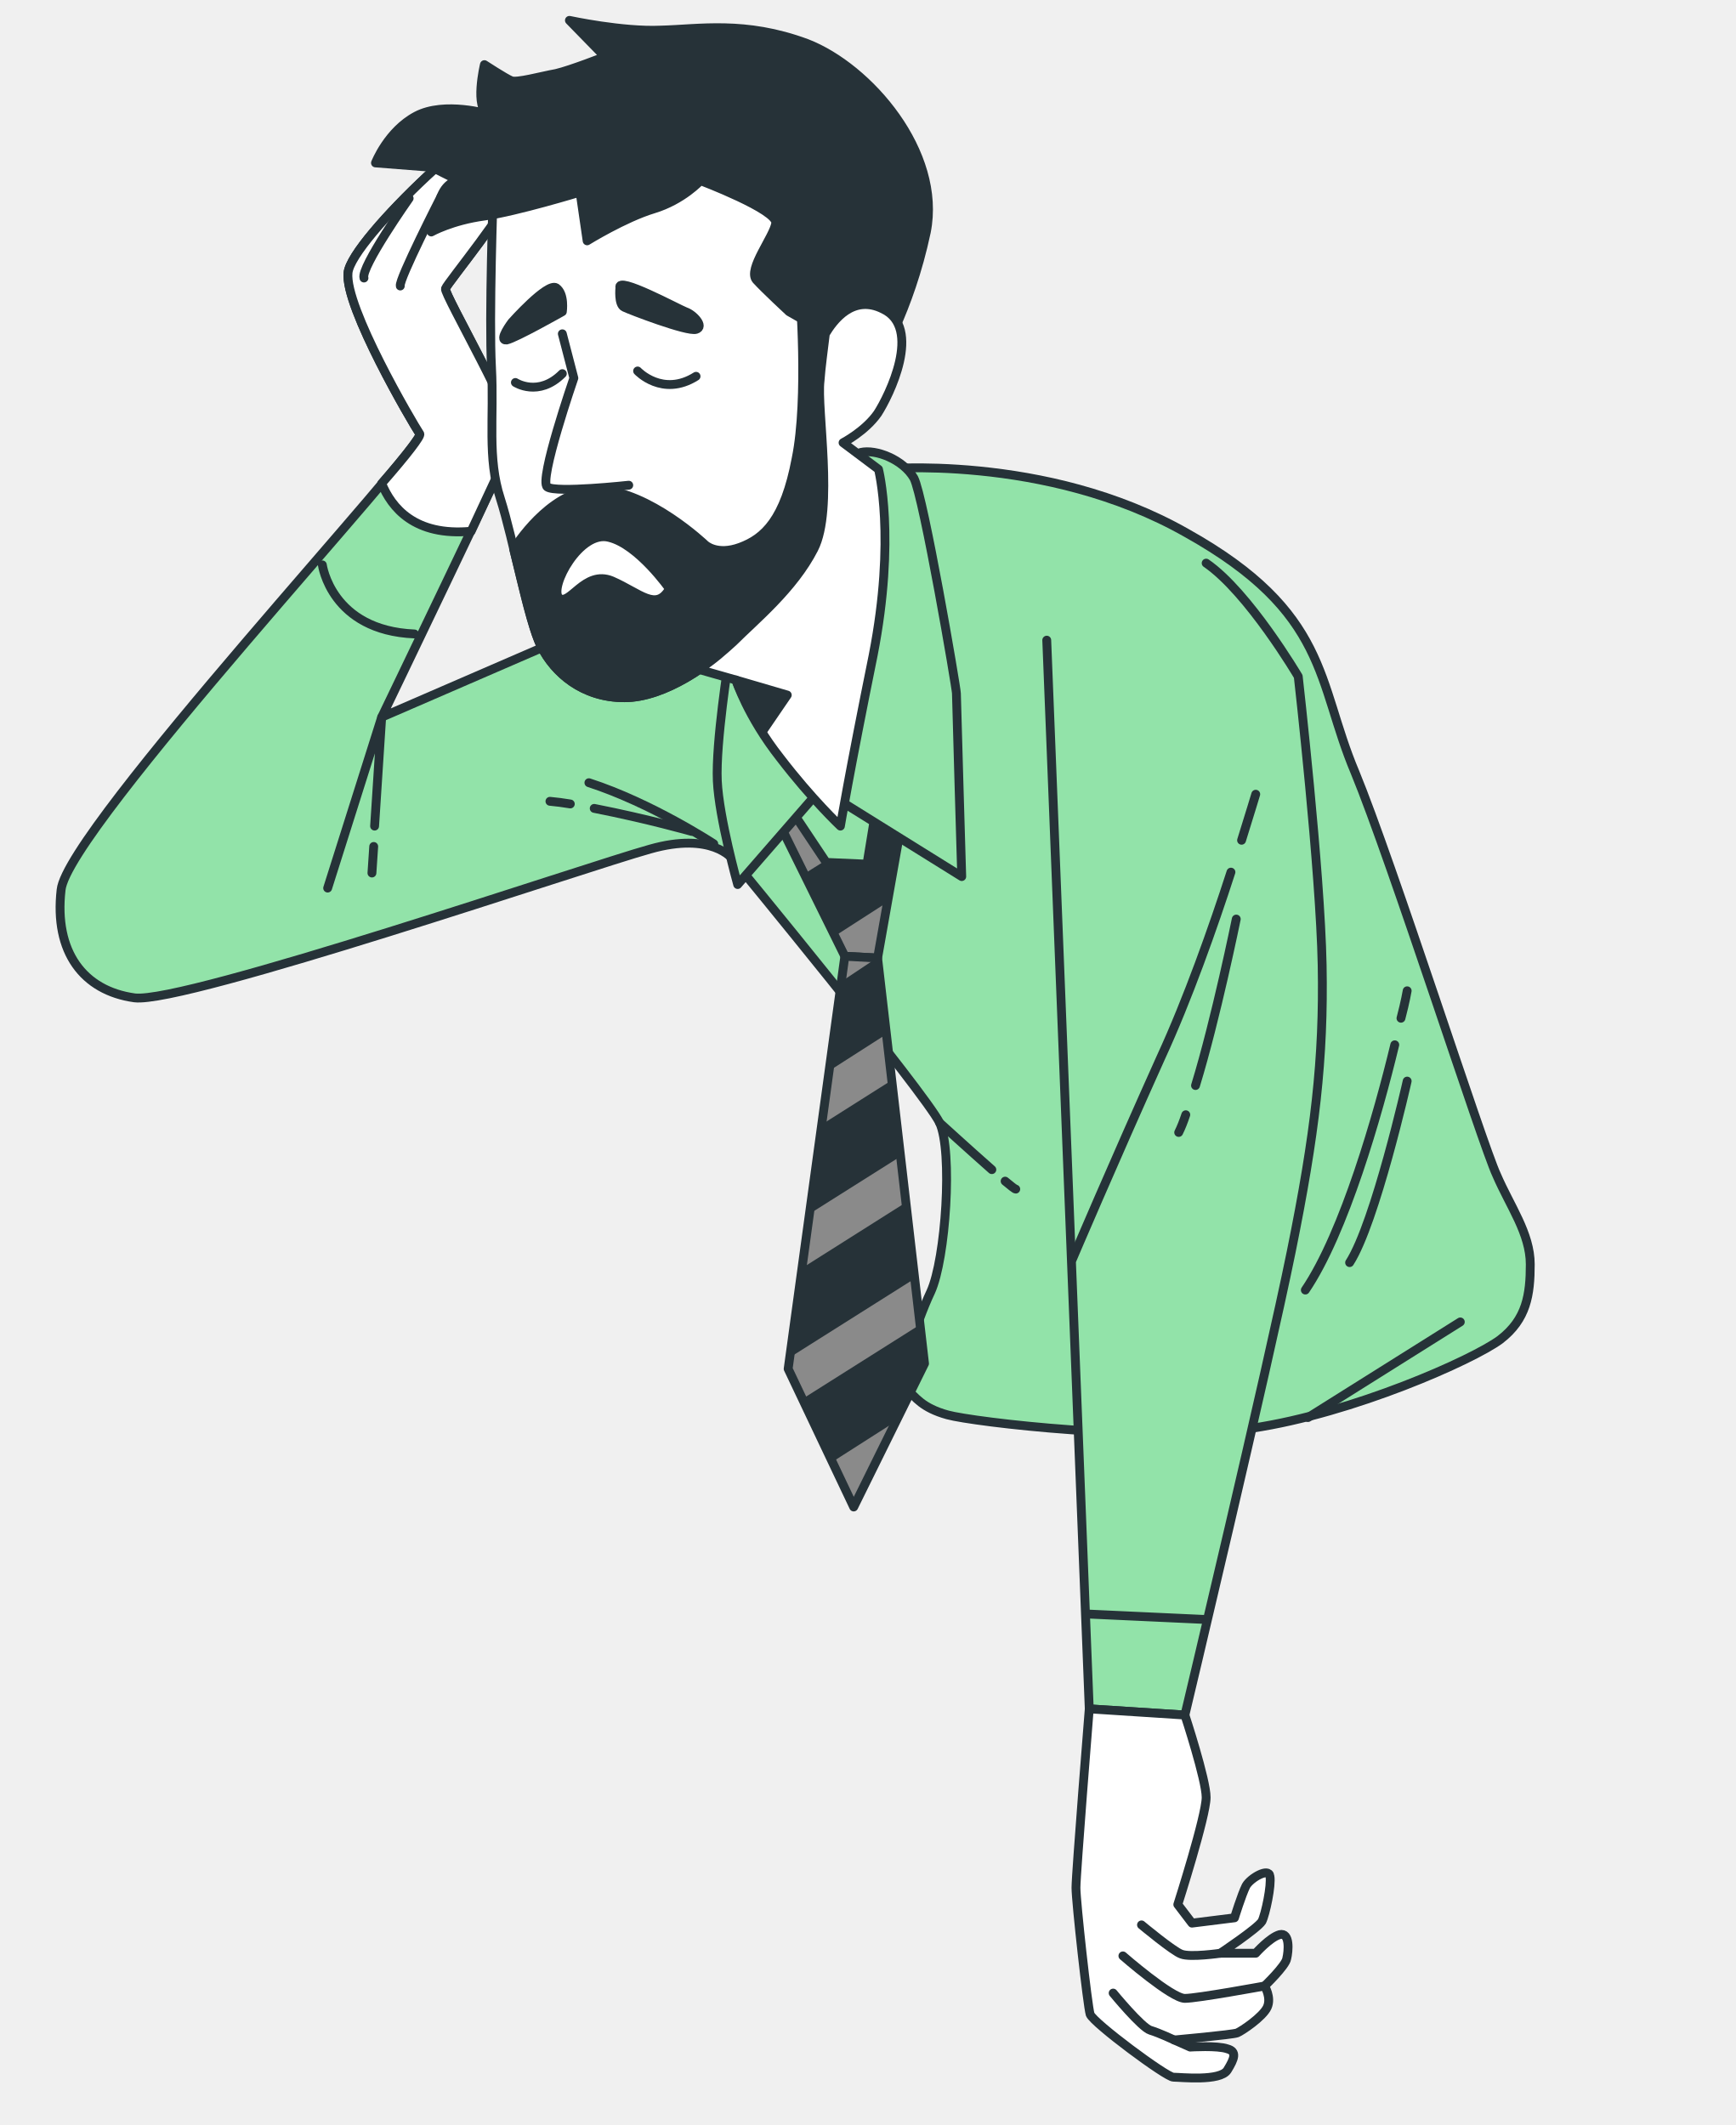
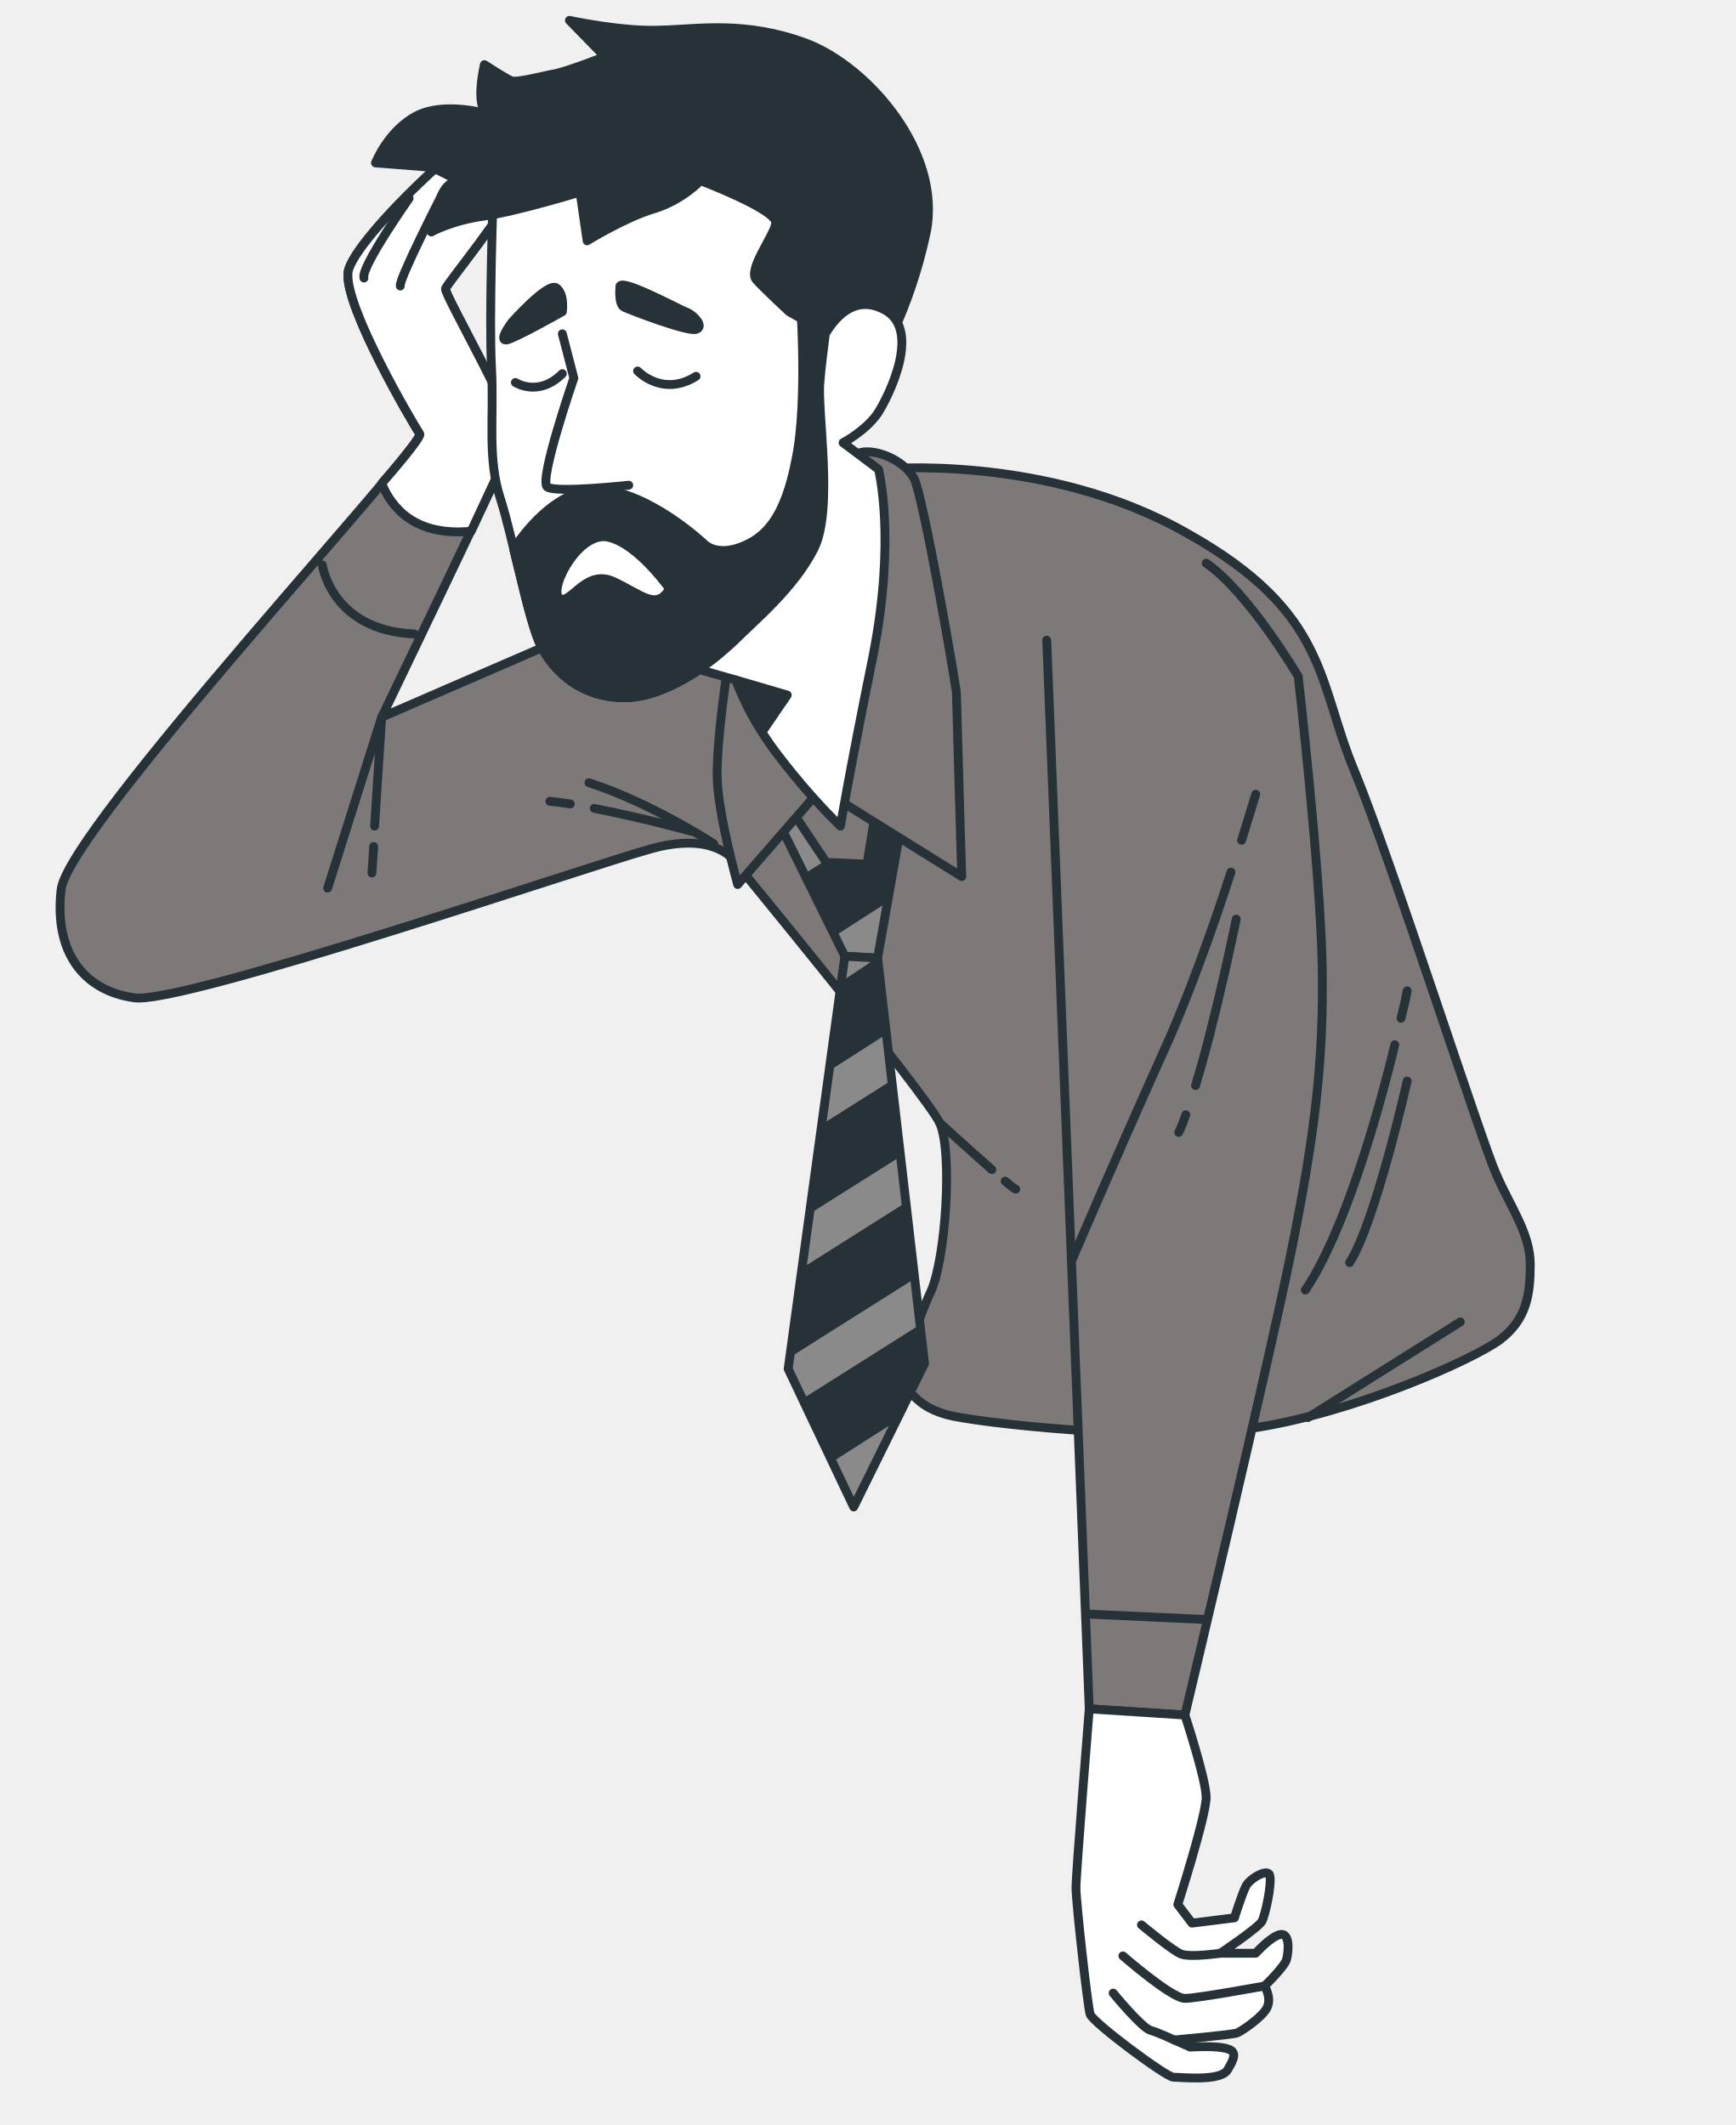
<svg xmlns="http://www.w3.org/2000/svg" version="1.2" viewBox="0 0 196 240" width="196" height="240">
-   <style>.a{fill:#92e3a9}.b{opacity:.7;fill:#fff}.c{fill:none;stroke:#263238;stroke-linecap:round;stroke-linejoin:round}.d{fill:#263238}.e{fill:#fff;stroke:#263238;stroke-linecap:round;stroke-linejoin:round}.f{fill:#263238;stroke:#263238;stroke-linecap:round;stroke-linejoin:round}.g{fill:#8a8a8a;stroke:#263238;stroke-linecap:round;stroke-linejoin:round}.h{fill:none;stroke:#fff;stroke-linecap:round;stroke-linejoin:round}.i{fill:#92e3a9;stroke:#263238;stroke-linecap:round;stroke-linejoin:round}</style>
+   <style>.a{fill:#92e3a9}.b{opacity:.7;fill:#fff}.c{fill:none;stroke:#263238;stroke-linecap:round;stroke-linejoin:round}.d{fill:#263238}.e{fill:#fff;stroke:#263238;stroke-linecap:round;stroke-linejoin:round}.f{fill:#263238;stroke:#263238;stroke-linecap:round;stroke-linejoin:round}.g{fill:#8a8a8a;stroke:#263238;stroke-linecap:round;stroke-linejoin:round}.h{fill:none;stroke:#fff;stroke-linecap:round;stroke-linejoin:round}.i{fill:#7e7979;stroke:#263238;stroke-linecap:round;stroke-linejoin:round}</style>
  <path class="a" d="m-712.7 133.9c-13.1 40-41.5 83.8-83.3 98-63.1 21.5-68.8 73.3-183.3 72.9-17.9 0-34.5-1.9-49.8-5.3q-12.3-2.8-23.5-6.8c-67.9-24.5-105-82.7-110.3-144.9-7-81.9 48.7-123.1 84.9-147.5 36.3-24.3 77.7-114.6 190.3-115.2 17.2-0.1 34.4 1.6 51.1 5.5 38.3 8.8 77.6 29.9 101.3 62.2q2.6 3.6 5.1 7.4c31.9 49.6 35.5 119.3 17.5 173.7z" />
  <path class="b" d="m-706.7 133.9c-13.1 40-41.5 83.8-83.3 98-63.1 21.5-68.8 73.3-183.3 72.9-17.9 0-34.5-1.9-49.8-5.3q-12.3-2.8-23.5-6.8c-67.9-24.5-105-82.7-110.3-144.9-7-81.9 48.7-123.1 84.9-147.5 36.3-24.3 77.7-114.6 190.3-115.2 17.2-0.1 34.4 1.6 51.1 5.5 38.3 8.8 77.6 29.9 101.3 62.2q2.6 3.6 5.1 7.4c31.9 49.6 35.5 119.3 17.5 173.7z" />
  <path class="c" d="m-355.3 284.1h-461.8" />
  <path class="d" d="m-644.8 234.9c2.1 0.9 7.4 0.8 7.4 0.8 0 0-1.1-3.5-1.2-3.7-1.2-2.4-4.9-6.4-7.8-6-2.2 0.3-3.4 2.5-2.9 4.5 0.5 2 2.6 3.6 4.5 4.4z" />
  <path class="d" d="m-643 250.1c2.2 0.3 6.9-1 7.3-1.1 0.7 2.6 1.7 5.2 2.8 7.9q1 2.2 2.1 4.4c-0.4-0.6-0.8-1.2-0.9-1.2-1.7-2.1-6.3-4.9-9.1-3.8-2 0.9-2.5 3.3-1.5 5.1 1 1.8 3.4 2.7 5.4 3 2 0.3 6-0.8 7.1-1.1q0.4 0.9 0.8 1.7c1.4 2.8 2.8 5.5 4 8.1q0.7 1.5 1.3 2.9c-0.4-0.6-0.7-1-0.8-1.1-1.7-2-6.3-4.9-9.1-3.7-2 0.8-2.5 3.2-1.5 5 1 1.9 3.4 2.8 5.4 3.1 1.9 0.2 5.7-0.7 6.9-1.1 0.4 1 0.8 2 1.1 3 0.2 0.6 0.5 1.3 0.7 1.9q0.2 1.1 0.5 2 0.4 1.9 0.9 3.9 0.3 1.3 0.6 2.6c-0.5-1-1.4-2.8-1.5-3-1.4-2.2-5.5-5.8-8.4-5.1-2.1 0.6-3 2.8-2.3 4.8 0.7 2 3 3.3 4.9 3.8 2.1 0.7 6.8 0.1 7.4 0q0.4 2.1 0.7 4.1 0.2 1 0.4 1.9h1.8q-0.2-1.1-0.4-2.3-0.4-2.1-1-4.4c0.4-0.2 2.4-1 4.1-2 1.6 1.7 5.5 3.6 6 3.9q-0.8 2-1.6 3.8-0.2 0.5-0.4 1h1.9q0.1-0.1 0.2-0.3 0.8-2 1.6-4.3c0.6 0.1 5.2 1.1 7.4 0.6 1.9-0.4 4.3-1.6 5.2-3.5 0.8-1.9 0-4.2-2-4.9-2.9-0.9-7.2 2.3-8.8 4.4-0.1 0.2-0.9 1.7-1.5 2.6q0.4-0.9 0.7-1.8c0.5-1.2 0.9-2.5 1.3-3.8q0.3-1 0.6-2 0.3-1.1 0.6-2.1 0.5-2.4 0.9-5c1.1 0.4 5 1.8 7 1.6 2-0.1 4.5-0.8 5.7-2.6 1.1-1.8 0.7-4.2-1.2-5.2-2.7-1.3-7.5 1.2-9.4 3.1-0.1 0.1-1.3 1.6-2 2.5q0.3-1.6 0.5-3.1c0.4-3 0.6-6 0.9-9q0.2-1.4 0.3-2.8c0.4 0.2 5 1.9 7.2 1.7 2-0.1 4.5-0.9 5.7-2.6 1.1-1.8 0.7-4.2-1.2-5.2-2.7-1.4-7.5 1.2-9.4 3.1-0.1 0.1-1.8 2.3-2.3 2.9 0.3-2.1 0.5-4.1 0.8-6.1q0.6-4.1 1.7-7.9c0.2 0.1 5 1.9 7.3 1.7 2-0.1 4.5-0.9 5.6-2.6 1.1-1.8 0.7-4.2-1.2-5.2-2.6-1.4-7.4 1.2-9.3 3.1-0.2 0.1-2 2.5-2.4 2.9q0.1-0.2 0.2-0.5c0.8-2.7 1.9-5.2 3.1-7.5q1-1.9 2.2-3.7c0.8 0.4 4.7 2.3 6.8 2.4 2 0.1 4.6-0.4 5.9-2 1.3-1.6 1.2-4.1-0.6-5.3-2.5-1.6-7.5 0.4-9.6 2-0.1 0.1-1.2 1.2-2 2 0.4-0.6 0.7-1.1 1.1-1.6 1.2-1.9 2.5-3.6 3.6-5q1-1.3 1.8-2.3c1.1 0 5.3-0.1 7.2-1 1.8-0.8 3.9-2.4 4.3-4.5 0.4-2-0.8-4.1-2.9-4.4-3-0.3-6.6 3.8-7.7 6.3-0.1 0.2-1.2 3.6-1.1 3.6h0.1q-0.9 1-1.8 2.1c-1.2 1.5-2.5 3.1-3.8 5-1.3 1.8-2.7 3.9-3.9 6.2-1.3 2.3-2.5 4.8-3.4 7.5q0 0.1 0 0.1c0-0.8 0-3.3 0-3.5-0.4-2.7-2.6-7.6-5.6-8.1-2.1-0.4-3.9 1.2-4.1 3.3-0.1 2.1 1.4 4.2 2.9 5.6 1.7 1.5 6.3 2.9 6.7 3-0.8 2.6-1.5 5.4-2 8.2q-0.4 2.4-0.7 4.9c0-0.8 0-1.5 0-1.6-0.4-2.6-2.6-7.6-5.6-8.1-2.1-0.4-3.9 1.3-4.1 3.3-0.1 2.1 1.4 4.2 2.9 5.6 1.5 1.3 5.5 2.7 6.5 3q-0.1 0.9-0.2 1.9c-0.4 3-0.7 6-1.2 8.9q-0.2 1.6-0.5 3.1c0-0.7 0-1.2 0-1.3-0.4-2.7-2.6-7.6-5.5-8.2-2.2-0.4-4 1.3-4.1 3.4-0.2 2.1 1.3 4.2 2.8 5.5 1.5 1.3 5.1 2.6 6.4 3-0.3 1-0.5 2-0.7 3-0.2 0.7-0.4 1.4-0.6 2q-0.3 1-0.6 2c-0.5 1.2-0.9 2.5-1.4 3.7q-0.5 1.3-1 2.5c0.2-1.1 0.5-3.1 0.5-3.3 0-1.8-0.6-4.6-1.9-6.7q0-0.4 0-0.8c-0.4-2-2.3-3.5-4.4-3-2.9 0.8-4.7 5.9-4.8 8.6-0.1 0.1 0.1 1.8 0.1 2.9q-0.2-0.9-0.4-1.9c-0.3-1.2-0.7-2.5-1-3.9q-0.3-1-0.6-2c-0.2-0.6-0.5-1.3-0.7-2q-0.9-2.4-1.9-4.7c1.1-0.3 5.1-1.3 6.6-2.5 1.6-1.2 3.3-3.2 3.3-5.3 0-2.1-1.7-3.9-3.8-3.7-3 0.4-5.6 5.1-6.1 7.7-0.1 0.2-0.3 2.1-0.3 3.2q-0.7-1.4-1.3-2.8c-1.4-2.7-2.8-5.4-4.2-8q-0.7-1.3-1.3-2.5c0.4-0.1 5.1-1.2 6.9-2.6 1.6-1.2 3.3-3.2 3.3-5.3 0-2.1-1.7-3.9-3.9-3.6-2.9 0.3-5.5 5-6.1 7.7 0 0.2-0.3 2.9-0.3 3.6q-1.4-2.7-2.7-5.4-1.7-3.8-2.9-7.6c0.2 0 5.1-1.1 7-2.5 1.6-1.2 3.2-3.2 3.2-5.4 0-2-1.7-3.8-3.8-3.6-3 0.3-5.6 5.1-6.1 7.7-0.1 0.2-0.3 3.2-0.3 3.7q-0.1-0.2-0.2-0.4c-0.8-2.7-1.2-5.4-1.5-8q-0.3-2.2-0.3-4.3c0.9-0.1 5.3-0.7 7-1.8 1.8-1 3.6-2.8 3.9-4.9 0.2-2.1-1.3-4.1-3.4-4.1-3 0-6.1 4.5-7 7 0 0.2-0.3 1.6-0.5 2.7 0-0.6-0.1-1.3 0-1.9 0-2.3 0.1-4.3 0.2-6.2q0.2-1.5 0.3-2.9c0.9-0.6 4.4-3 5.4-4.8 1.1-1.7 1.9-4.1 1.2-6.1-0.8-1.9-3-3-4.9-2-2.7 1.4-3.4 6.7-3 9.4 0.1 0.2 1.1 3.7 1.1 3.7 0 0 0.1 0 0.1-0.1q-0.2 1.3-0.4 2.8c-0.1 1.8-0.3 3.9-0.4 6.2 0 2.3 0 4.7 0.2 7.3 0.2 2.7 0.6 5.4 1.4 8.2q0 0 0 0.1c-0.5-0.8-1.9-2.8-2-3-1.7-2-6.3-4.9-9.1-3.7-2 0.9-2.6 3.2-1.6 5.1 1.1 1.8 3.5 2.7 5.5 3z" />
  <path class="d" d="m-583.6 283c0.1 0 1-3.5 1-3.7 0.4-2.7-0.5-8-3.2-9.3-1.9-1-4.1 0.2-4.8 2.1-0.7 2 0.2 4.5 1.3 6.1 1.3 2 5.7 4.8 5.7 4.8z" />
  <path class="d" d="m-336.8 257.9c1 0.5 3.4 0.4 3.4 0.4 0 0-0.5-1.6-0.5-1.7-0.6-1.1-2.3-2.9-3.6-2.8-1 0.2-1.6 1.2-1.4 2.1 0.3 0.9 1.2 1.7 2.1 2z" />
  <path class="d" d="m-679 275c1.1 0.1 3.2-0.5 3.4-0.6q0.5 1.9 1.3 3.7 0.5 1 1 2c-0.2-0.3-0.4-0.5-0.4-0.5-0.8-1-3-2.3-4.2-1.8-0.9 0.4-1.2 1.5-0.8 2.4 0.5 0.8 1.6 1.2 2.6 1.4 0.9 0.1 2.7-0.4 3.2-0.5q0.2 0.4 0.4 0.8 1 1.8 1.9 3.7 0.3 0.6 0.5 1.3c-0.1-0.3-0.3-0.5-0.3-0.5-0.8-0.9-2.9-2.3-4.2-1.7-0.9 0.4-1.2 1.5-0.7 2.3 0.4 0.9 1.6 1.3 2.5 1.4 0.9 0.1 2.6-0.3 3.2-0.5q0.2 0.7 0.5 1.4 0.2 0.4 0.3 0.9 0.1 0.5 0.2 0.9 0.3 0.9 0.5 1.8 0.1 0.6 0.2 1.2c-0.2-0.4-0.6-1.3-0.7-1.4-0.6-1-2.5-2.6-3.8-2.3-1 0.2-1.4 1.3-1.1 2.2 0.3 0.9 1.4 1.5 2.3 1.8 0.9 0.3 3.1 0 3.4 0q0.1 0.9 0.3 1.8 0.1 0.5 0.2 0.9h0.8q-0.1-0.5-0.2-1-0.2-1-0.4-2.1c0.1-0.1 1.1-0.4 1.9-0.9 0.7 0.8 2.5 1.7 2.7 1.8q-0.3 0.9-0.7 1.7-0.1 0.3-0.2 0.5h0.9q0-0.1 0-0.1 0.4-1 0.8-2c0.3 0.1 2.4 0.5 3.4 0.3 0.9-0.2 2-0.7 2.4-1.6 0.4-0.9 0-2-0.9-2.3-1.3-0.4-3.3 1-4.1 2 0 0.1-0.4 0.8-0.6 1.2q0.1-0.4 0.3-0.8 0.3-0.9 0.6-1.8 0.1-0.4 0.3-0.9c0.1-0.3 0.1-0.6 0.2-1q0.3-1.1 0.5-2.2c0.5 0.1 2.2 0.8 3.2 0.7 0.9-0.1 2-0.4 2.6-1.2 0.5-0.8 0.3-2-0.6-2.4-1.2-0.6-3.4 0.5-4.3 1.4 0 0.1-0.6 0.8-0.9 1.1q0.1-0.7 0.2-1.4 0.3-2 0.4-4.1 0.1-0.7 0.2-1.3c0.2 0.1 2.3 0.8 3.3 0.8 0.9-0.1 2.1-0.4 2.6-1.3 0.5-0.8 0.3-1.9-0.5-2.3-1.3-0.7-3.5 0.5-4.4 1.4 0 0-0.8 1.1-1 1.3q0.1-1.4 0.3-2.8 0.3-1.9 0.8-3.6c0.1 0 2.3 0.8 3.4 0.8 0.9-0.1 2-0.4 2.6-1.3 0.5-0.8 0.3-1.9-0.6-2.3-1.2-0.7-3.4 0.5-4.3 1.4-0.1 0-0.9 1.1-1.1 1.3q0.1-0.1 0.1-0.2c0.4-1.2 0.9-2.4 1.4-3.4q0.5-1 1-1.8c0.4 0.2 2.2 1.1 3.2 1.1 0.9 0.1 2.1-0.1 2.7-0.9 0.6-0.7 0.6-1.9-0.3-2.4-1.1-0.8-3.4 0.1-4.4 0.9-0.1 0-0.5 0.5-0.9 0.9q0.2-0.4 0.5-0.7c0.6-0.9 1.1-1.7 1.7-2.4q0.4-0.5 0.8-1c0.5 0 2.5 0 3.3-0.5 0.9-0.3 1.8-1.1 2-2 0.2-1-0.4-1.9-1.4-2-1.3-0.2-3 1.7-3.5 2.8 0 0.1-0.5 1.7-0.5 1.7q-0.4 0.5-0.8 1c-0.5 0.7-1.1 1.4-1.7 2.3-0.6 0.8-1.3 1.8-1.8 2.8-0.6 1.1-1.2 2.3-1.6 3.5q0 0 0 0.1c0-0.4 0-1.6 0-1.7-0.2-1.2-1.2-3.5-2.6-3.7-1-0.2-1.8 0.6-1.9 1.5 0 1 0.7 2 1.4 2.6 0.7 0.7 2.9 1.4 3.1 1.4q-0.6 1.8-1 3.8-0.2 1.1-0.3 2.2c0-0.3 0-0.7 0-0.7-0.2-1.2-1.2-3.5-2.6-3.8-0.9-0.1-1.8 0.6-1.9 1.6 0 1 0.7 1.9 1.4 2.6 0.7 0.6 2.5 1.2 3 1.3q-0.1 0.5-0.1 0.9-0.3 2.1-0.6 4.1-0.1 0.8-0.2 1.5c0-0.3 0-0.6 0-0.7-0.2-1.2-1.2-3.5-2.6-3.7-0.9-0.2-1.8 0.6-1.9 1.5 0 1 0.7 2 1.4 2.6 0.6 0.6 2.3 1.2 2.9 1.4q-0.2 0.7-0.3 1.4-0.2 0.4-0.3 0.9-0.1 0.5-0.3 0.9-0.3 0.9-0.6 1.7-0.2 0.6-0.5 1.1c0.1-0.4 0.2-1.4 0.2-1.4 0.1-0.9-0.2-2.2-0.8-3.1q0-0.2 0-0.4c-0.2-0.9-1.1-1.6-2-1.4-1.4 0.4-2.2 2.7-2.3 3.9 0 0.1 0 0.9 0.1 1.4q-0.1-0.4-0.2-0.9-0.2-0.8-0.5-1.8-0.1-0.4-0.3-0.9c0-0.3-0.2-0.6-0.3-0.9q-0.4-1.1-0.9-2.2c0.5-0.1 2.4-0.6 3.1-1.1 0.7-0.6 1.5-1.5 1.5-2.5 0-1-0.8-1.8-1.8-1.7-1.3 0.2-2.5 2.4-2.8 3.6 0 0.1-0.1 0.9-0.1 1.4q-0.3-0.6-0.6-1.3-0.9-1.8-1.9-3.7-0.3-0.5-0.6-1.1c0.1 0 2.3-0.6 3.2-1.2 0.7-0.5 1.5-1.5 1.5-2.4 0-1-0.8-1.8-1.8-1.7-1.4 0.1-2.6 2.3-2.8 3.5 0 0.1-0.2 1.4-0.2 1.7q-0.6-1.2-1.2-2.5-0.8-1.7-1.4-3.5c0.1 0 2.4-0.5 3.3-1.2 0.7-0.5 1.5-1.4 1.5-2.4-0.1-1-0.8-1.8-1.8-1.7-1.4 0.1-2.6 2.3-2.8 3.6-0.1 0-0.2 1.4-0.2 1.7q0-0.1-0.1-0.2c-0.3-1.3-0.5-2.5-0.7-3.7q-0.1-1-0.1-2c0.4-0.1 2.4-0.3 3.3-0.8 0.8-0.5 1.6-1.3 1.7-2.3 0.1-1-0.6-1.9-1.6-1.9-1.3 0-2.8 2.1-3.1 3.2-0.1 0.1-0.2 0.8-0.3 1.3q0-0.5 0-0.9c0-1 0.1-2 0.1-2.8q0.1-0.8 0.2-1.4c0.4-0.2 2-1.4 2.5-2.2 0.4-0.8 0.8-1.9 0.5-2.8-0.4-0.9-1.4-1.4-2.3-0.9-1.2 0.6-1.5 3.1-1.3 4.3 0 0.1 0.4 1.7 0.5 1.7q-0.1 0.6-0.2 1.2c-0.1 0.9-0.1 1.9-0.2 2.9 0 1.1 0 2.2 0.1 3.4 0.1 1.2 0.3 2.5 0.6 3.8q0.1 0 0.1 0c-0.3-0.3-0.9-1.3-1-1.4-0.8-0.9-2.9-2.2-4.2-1.7-0.9 0.4-1.1 1.5-0.7 2.4 0.5 0.8 1.6 1.2 2.5 1.4z" />
  <path class="d" d="m-374.2 299.5c0 0 0.4-1.7 0.4-1.8 0.2-1.2-0.2-3.7-1.4-4.3-0.9-0.4-1.9 0.1-2.3 1-0.3 1 0.1 2.1 0.6 2.9 0.6 0.9 2.7 2.2 2.7 2.2z" />
  <path class="c" d="m-466.7-34.7c-6 3.5-8.3 10.4-9.4 13.7-1.5 4.5-6.8-3.1-17.4 0.7-10.6 3.8-12.1 12.1-14.4 14.4-2.3 2.3-17.4 8.3-17.4 8.3h151.9" />
  <path class="c" d="m-370.8 36.4h18.4c0 0 3-16.6-3.8-25-6.8-8.3-21.9 3.8-26.5-8.3 0 0-13.6-19.7-30.3-21.2-16.6-1.5-23.4 11.4-28.7 18.2-5.3 6.8-8.4-3-21.2-3" />
  <path class="c" d="m-330.5-3.1c-3.1 2.9-3.5 6.7-3.5 6.7" />
  <path class="c" d="m-593.7-21.1c0 0-10.6-10.6-22.7-9.8-12.1 0.7-7.6 15.1-12.9 19.7-5.3 4.5-11.4-1.5-18.2 0.7" />
  <path class="c" d="m-438.6-2.4c-3.9 2.3-5.4 6.8-6.1 8.9-1 3-4.5-2-11.4 0.5-6.9 2.5-7.9 7.9-9.4 9.4-1.5 1.5-11.4 5.4-11.4 5.4h99.3" />
  <path class="c" d="m-371.7 21.8h12.1c0 0 1.9-10.8-2.5-16.3-4.5-5.4-14.3 2.5-17.3-5.4 0 0-8.9-12.9-19.8-13.9-10.9-1-15.3 7.4-18.8 11.9-3.5 4.4-5.4-2-13.9-2" />
  <path class="c" d="m-426.2 44c-2 1.9-2.3 4.4-2.3 4.4" />
  <path class="c" d="m-375.4 7.5c0 0-6.9-6.9-14.8-6.4-8 0.5-5 9.9-8.4 12.9-3.5 2.9-7.5-1-11.9 0.5" />
  <path class="c" d="m-373.4 51.4c-2.8 1.6-3.8 4.8-4.3 6.3-0.7 2-3.1-1.4-8 0.3-4.8 1.7-5.5 5.5-6.5 6.6-1 1-7.9 3.7-7.9 3.7h69.2" />
  <path class="c" d="m-338.5 62.3h8.4c0 0 1.4-7.5-1.7-11.3-3.1-3.8-10 1.7-12.1-3.8 0 0-6.2-9-13.8-9.7-7.6-0.7-10.7 5.2-13.1 8.3-2.4 3.1-3.8-1.4-9.6-1.4" />
  <path fill-rule="evenodd" class="e" d="m-319.6 54.2c-1.4 1.3-1.6 3-1.6 3" />
  <path class="c" d="m-342.3 62.3c0 0-4.8-4.9-10.3-4.5-5.5 0.3-3.5 6.9-5.9 9-2.4 2-5.1-0.7-8.2 0.3" />
  <path fill-rule="evenodd" class="f" d="m-511.4 215.9v-41.7h-50.7v-24.7l44.2-103.4h33.7v105h17.4v23.1h-17.4v41.7zm-26.4-64.8h26.4v-73.7z" />
  <path fill-rule="evenodd" class="f" d="m-513.2 232.4q-14.9 0-24.7-6.3-9.7-6.3-14.6-17.4-5-11.1-5-25.5v-75.3q0-14.8 4.7-26.1 4.8-11.2 14.5-17.5 9.8-6.2 25.1-6.2 15.3 0 25 6.2 9.7 6.3 14.5 17.5 4.7 11.3 4.7 26.1v75.3q0 14.4-5 25.5-4.9 11.1-14.6 17.4-9.8 6.3-24.6 6.3zm0-24.9q6.4 0 9.6-4 3.1-4 4.2-9.6 1-5.7 1-11.2v-74.4q0-5.8-0.9-11.6-1-5.7-4.1-9.7-3.1-4-9.8-4-6.8 0-9.9 4-3.1 4-4.1 9.7-0.9 5.8-0.9 11.6v74.4q0 5.5 1.1 11.2 1.2 5.6 4.3 9.6 3.2 4 9.5 4z" />
  <path fill-rule="evenodd" class="f" d="m-520.9 144.9v-41.7h-50.7v-24.7l44.2-103.4h33.8v105h17.4v23.1h-17.4v41.7zm-26.4-64.8h26.4v-73.7z" />
  <path fill-rule="evenodd" class="e" d="m-539.8 242.9v-41.7h-50.7v-24.7l44.2-103.4h33.8v105h17.4v23.1h-17.4v41.7zm-26.4-64.8h26.4v-73.7z" />
  <path fill-rule="evenodd" class="e" d="m-918.6 217.4q-14.9 0-24.6-6.3-9.8-6.3-14.7-17.4-4.9-11.1-4.9-25.5v-75.3q0-14.8 4.7-26.1 4.7-11.2 14.4-17.5 9.8-6.2 25.1-6.2 15.3 0 25 6.2 9.8 6.3 14.5 17.5 4.7 11.3 4.7 26.1v75.3q0 14.4-4.9 25.5-4.9 11.1-14.7 17.4-9.7 6.3-24.6 6.3zm0-24.9q6.5 0 9.6-4 3.2-4 4.2-9.6 1.1-5.7 1.1-11.2v-74.4q0-5.8-1-11.6-0.9-5.7-4.1-9.7-3.1-4-9.8-4-6.7 0-9.9 4-3.1 4-4 9.7-1 5.8-1 11.6v74.4q0 5.5 1.2 11.2 1.1 5.6 4.3 9.6 3.1 4 9.4 4z" />
  <path fill-rule="evenodd" class="e" d="m-555.2 245.9v-41.7h-50.7v-24.7l44.2-103.4h33.7v105h17.4v23.1h-17.4v41.7zm-26.4-64.8h26.4v-73.7z" />
  <path fill-rule="evenodd" class="d" d="m-601.5 85.9q-3.5 0-5.6-1.3-2.1-1.3-3-3.7-0.9-2.5-0.9-5.9v-12.4q0-3.4 0.9-5.8 0.9-2.4 3-3.7 2.1-1.2 5.6-1.2 3.6 0 5.7 1.2 2.1 1.3 3 3.7 0.9 2.4 0.9 5.8v12.5q0 3.3-0.9 5.7-0.9 2.5-3 3.8-2.1 1.3-5.7 1.3zm0-4.4q1.5 0 2.3-0.7 0.7-0.6 0.9-1.8 0.3-1.1 0.3-2.5v-15.3q0-1.4-0.3-2.5-0.2-1.1-0.9-1.8-0.8-0.6-2.3-0.6-1.4 0-2.2 0.6-0.7 0.7-0.9 1.8-0.3 1.1-0.3 2.5v15.3q0 1.4 0.2 2.5 0.3 1.2 1 1.8 0.7 0.7 2.2 0.7z" />
  <path fill-rule="evenodd" class="d" d="m-596.4 79.9q-3.5 0-5.6-1.3-2.1-1.3-3-3.7-0.9-2.5-0.9-5.9v-12.4q0-3.4 0.9-5.8 0.9-2.4 3-3.7 2.1-1.2 5.6-1.2 3.7 0 5.7 1.2 2.1 1.3 3 3.7 1 2.4 1 5.8v12.5q0 3.3-1 5.7-0.9 2.5-3 3.8-2 1.3-5.7 1.3zm0-4.4q1.6 0 2.3-0.7 0.7-0.6 0.9-1.8 0.3-1.1 0.3-2.5v-15.3q0-1.4-0.3-2.5-0.2-1.1-0.9-1.8-0.7-0.6-2.3-0.6-1.4 0-2.1 0.6-0.8 0.7-1 1.8-0.3 1.1-0.3 2.5v15.3q0 1.4 0.3 2.5 0.2 1.2 0.9 1.8 0.8 0.7 2.2 0.7z" />
  <path fill-rule="evenodd" class="d" d="m-607.3 94.5v-33.3h9.8q3 0 4.9 1.1 1.8 1.1 2.7 3.3 0.9 2.1 0.9 5.1 0 3.2-1.1 5.2-1.1 2-3.1 2.9-2 0.9-4.7 0.9h-3.3v14.8zm6.1-19.1h2.3q1.6 0 2.6-0.4 0.9-0.5 1.2-1.6 0.4-1 0.4-2.8 0-1.8-0.3-2.9-0.2-1.1-1.1-1.7-0.9-0.5-2.8-0.5h-2.3z" />
  <path class="d" d="m-586.4 79.9q-3 0-5-1.1-2-1.2-3.1-3.5-1-2.2-1.1-5.5l5.2-1q0.1 1.9 0.5 3.4 0.4 1.5 1.2 2.3 0.8 0.8 2.1 0.8 1.5 0 2.1-0.9 0.6-0.9 0.6-2.3 0-2.1-1-3.5-1-1.4-2.6-2.8l-4.2-3.7q-1.8-1.5-2.8-3.4-1.1-1.9-1.1-4.6 0-4 2.3-6.1 2.3-2.1 6.3-2.1 2.4 0 3.9 0.7 1.6 0.7 2.5 2 0.9 1.2 1.4 2.9 0.4 1.6 0.6 3.4l-5.2 0.9q-0.1-1.6-0.4-2.8-0.2-1.2-0.9-1.9-0.7-0.7-2-0.7-1.4 0-2.1 0.9-0.7 0.8-0.7 2.2 0 1.6 0.7 2.7 0.7 1.1 2 2.3l4.2 3.6q2 1.7 3.5 4.1 1.4 2.3 1.4 5.6 0 2.4-1 4.2-1.1 1.8-2.9 2.9-1.9 1-4.4 1z" />
  <path class="d" d="m-650.4 78.5v-5.4h5.5v5.4zm1.7-7.8l-1.7-25.4h5.6l-2 25.4z" />
  <path class="f" d="m-688.8 302.5v7.1h3.7v-4.1c0-1.9 1.5-3.4 3.3-3.4h12.3c1.8 0 3.3 1.5 3.3 3.4v4.1h3.7v-7.1c0-1.8-1.5-3.3-3.3-3.3h-19.7c-1.8 0-3.3 1.5-3.3 3.3z" />
  <path class="f" d="m-801.5 347.7h-70.6c-2.6 0-4.7 2.1-4.7 4.7v56.7c0 1.7 1.4 3 3 3h73.9c1.7 0 3.1-1.3 3.1-3v-56.7c0-2.6-2.1-4.7-4.7-4.7z" />
  <path class="g" d="m-791.8 353.7h-70.5c-2.6 0-4.7 2.1-4.7 4.7v56.7c0 1.7 1.3 3 3 3h73.9c1.7 0 3-1.3 3-3v-56.7c0-2.6-2.1-4.7-4.7-4.7z" />
  <path class="f" d="m-692 58.2c0 0-20.1 60.4-21.8 71.3-1.8 10.9-0.7 24.5 0.4 31.4 1 6.8 11.7 66.1 11.7 66.1 0 0-2.6-0.8-2.8 1.1-0.2 1.9 0.5 10 0.5 10 0 0-2.8 3.9-10.1 8.1-7.3 4.3-10.9 5.5-8.7 6.9 2.2 1.4 11.5 1.9 15.3 1.3 3.8-0.5 14.1-1.7 15.7-2 1.7-0.3 6.8 0.8 8.4-2.1 1.6-2.9 0.4-11.7 0.8-14.9 0.4-3.1-1.8-8-1.9-8.8 0-0.7-2-67.7-2-67.7l1.3-16.7c0 0-0.4 15.9 1.4 17.7 1.9 1.7 20.9 67.9 20.9 67.9l-1.9 2.9 2.3 6.4-1.8 4.1c0 0-8.6 8.1-12.2 10.1-3.5 2-7.1 2.6-5.1 4.2 1.9 1.6 21 0.7 21 0.7l20-4.1c0 0 3-3.4 2.5-6.2-0.6-2.9-3.2-13.1-3.2-13.1 0 0 0.6-13.4-0.1-13.9-0.7-0.4-4.4-5.4-4.7-7.3-0.3-1.9-2.4-39.3-4.6-45.6-2.2-6.3-4.9-16.1-4.9-16.1 0 0 1.6-1.6 1.7-3.3 0.1-1.7-0.4-4.7-0.4-4.7 0 0 20.8-54.3 21.8-57.5 1-3.1 5.3-19.8 5.3-26.5 0-6.7-0.5-11.7-0.5-11.7 0 0-16.3 7.4-32.8 8.1-16.4 0.8-31-0.2-31-0.2z" />
  <path class="h" d="m260.9 154.3c0 0 0 16.3 8.2 19.4" />
  <path class="h" d="m267.7 155.5c0 0 0.4 11-1.7 20.8" />
  <path class="h" d="m236.1 202.3c-2.3 4.8-4 8.5-4 8.8" />
  <path class="h" d="m267.9 167.5c0 0-5.2 11-9.5 20" />
  <path class="h" d="m229.9 240.3l8.8-37.8-9.3-8.2" />
  <path class="h" d="m192.9 269.5l1-3.9" />
  <path class="i" d="m67.1 70.6l-24 10.4c0 0 14.3-29.7 14.9-31.4 0.6-1.8-7.9-16.4-7.7-17 0.2-0.6 7.5-9.5 7.7-11.4 0.2-1.9 4.2-8.7 1.2-9.1-3.1-0.4-19.5 14.9-19.9 18.7-0.4 3.9 7.3 17 8.1 18.2 0.8 1.1-39.8 44.6-40.5 51.5-0.8 7 2.5 11.4 8.3 12.2 5.7 0.7 51.3-14.9 58.2-16.8 7-2 9.3 1.1 9.3 1.1 0 0 21.8 26.5 23.4 29.8 1.5 3.2 0.7 15.4-1 19.1-1.7 3.6-3.7 10-2.7 11 1 0.9 1.7 2.1 4.6 2.9 2.9 0.8 23 3.2 34.4 1.5 11.4-1.7 24.9-7.7 28-10 3-2.3 3.4-5.1 3.4-8.5 0-3.5-2.3-6.6-3.8-10.1-1.6-3.4-11.8-35.3-16-45.5-4.3-10.2-2.9-18-19-27-16-9.1-34.8-7.2-34.8-7.2z" />
  <path class="c" d="m42.2 95.6l-0.2 3" />
  <path class="c" d="m37 100.3l6.1-19.3-0.8 12.3" />
  <path class="c" d="m36.4 63.8c0 0 1 7.4 10.4 7.8" />
  <path class="e" d="m80.6 95.3c0 0-7-4.6-14.1-6.9" />
  <path class="c" d="m64.4 90.8q-1.2-0.2-2.3-0.3" />
  <path class="c" d="m78.1 93.9c0 0-4.9-1.4-11-2.6" />
  <path class="c" d="m113.5 133.4c0.6 0.5 1.1 0.9 1.2 0.9" />
  <path class="c" d="m106.1 126.8c0 0 3.4 3.1 5.9 5.3" />
  <path class="c" d="m147.7 160.1l17.2-10.8" />
  <path class="c" d="m157.5 118c-1.9 7.9-5.7 21.2-10.1 27.7" />
  <path class="c" d="m158.9 111.9c0 0-0.2 1.2-0.7 3.1" />
  <path class="c" d="m158.9 122.1c0 0-3.6 16-6.5 20.5" />
  <path class="e" d="m53.2 60c2.5-5.4 4.6-9.8 4.8-10.4 0.6-1.8-7.9-16.4-7.7-17 0.2-0.6 7.5-9.5 7.7-11.4 0.2-1.9 4.2-8.7 1.2-9.1-3.1-0.4-19.5 14.9-19.9 18.7-0.4 3.9 7.3 17 8.1 18.2 0.2 0.2-1.5 2.4-4.3 5.6 1.1 2.7 3.7 6 10.1 5.4z" />
  <path class="c" d="m49.8 22.2c0 0-4.8 9.4-4.6 10.1" />
  <path class="c" d="m46.2 22.4c0 0-5.5 7.8-5.1 9" />
  <path class="g" d="m87.7 92.4l7.7 15.6 3.7 0.2 3.1-17.5-2.5-4.1-1.8 11-4.6-0.2-5.4-8.1z" />
  <path class="g" d="m95.4 108l-6.4 46.6 7.4 15.6 8-16.2-5.3-45.8z" />
  <path class="d" d="m94.3 105.7l5.9-3.8 1.8-10.4-3.4 2.2-0.7 3.9-4.6-0.2-0.1-0.2-2.4 1.5z" />
  <path class="d" d="m99.1 108.2h-0.1z" />
  <path class="d" d="m100.7 122l-7.9 5-1.4 10.1 10.3-6.5z" />
  <path class="d" d="m100.1 116.8l-1-8.6h-0.1l-3.9 2.6-1.4 10.1z" />
  <path class="d" d="m102.3 135.8l-11.7 7.4-1.4 10.1 14.1-8.9z" />
  <path class="d" d="m101.2 160.5l3.2-6.5-0.5-4.4-13.3 8.4 3.4 7.1z" />
  <path class="i" d="m82.3 74.5c0 0-1.5 9.4-1.3 13.7 0.2 4.2 2.3 11.7 2.3 11.7l9.4-10.8 15.9 9.9c0 0-0.6-20.1-0.6-20.7 0-0.6-3.7-22.2-4.8-24.3-1.2-2.1-4.3-3.3-6-2.9-1.8 0.4-14.9 23.4-14.9 23.4z" />
  <path class="e" d="m55.7 21.7c0 0-0.5 14.2-0.2 19.8 0.3 5.7-0.5 10.2 1 14.8 1.5 4.7 3.1 13.7 4.6 16.7 1.5 3 4.7 5.8 9.4 5.8 4.6 0 9.8-3.8 12.3-6.3 2.5-2.5 6.8-6 9.1-10.5 2.3-4.5 0.3-15.8 0.7-19 0.3-3.1 1-8.6 1-8.6 0 0 3.3-8.2 0.6-12-2.6-3.8-14.4-8.1-23.4-7.3-9 0.8-15.1 6.6-15.1 6.6z" />
  <path class="c" d="m63.5 37.7l1.3 5c0 0-4 11.6-3 12.3 1 0.7 9.2-0.2 9.2-0.2" />
  <path class="f" d="m70 32.5c0 0-0.2 1.9 0.5 2.2 0.6 0.3 7.1 2.8 8.1 2.5 1-0.3-0.3-1.7-1.2-2-0.8-0.3-7.8-4.1-7.4-2.7z" />
  <path class="f" d="m63.5 35.2c0 0-5.3 3-6.3 3.2-1 0.1 0.6-2 0.6-2 0 0 4-4.5 5-3.9 1 0.7 0.7 2.7 0.7 2.7z" />
  <path class="c" d="m72 41.9c0 0 2.8 3 6.6 0.6" />
  <path class="c" d="m58.2 43.2c0 0 2.6 1.7 5.3-1" />
  <path class="f" d="m92.6 43c0.3-2.8 0.9-7.6 1-8.5l-3.3-1.8c0 0 1 12.3-0.4 19.1-1.3 6.9-3.6 9-6.3 10-2.7 1-4-0.3-4-0.3 0 0-6.3-6-12-6.2-4.9-0.1-8.7 5.3-9.6 6.7 1.1 4.3 2.1 9 3.1 11 1.5 3 4.7 5.8 9.4 5.8 4.6 0 9.8-3.8 12.3-6.3 2.5-2.5 6.8-6 9.1-10.5 2.3-4.5 0.3-15.8 0.7-19z" />
  <path class="e" d="m75.6 66.5c0 0-3.5-5-6.8-5.8-3.3-0.9-6.8 5.6-5.7 6.8 1.2 1.1 2.9-3.2 6-1.9 3.2 1.4 5 3.5 6.5 0.9z" />
  <path class="f" d="m55.2 12.9c0 0-5-1.5-8.2 0.2-3.2 1.7-4.6 5.3-4.6 5.3l6.4 0.5 3 1.5c0 0-1.3 0-2 1.8-0.6 1.9-1.1 4-1.1 4 0 0 2.3-1.3 6-1.8 3.6-0.5 10.8-2.7 10.8-2.7l0.8 5.5c0 0 4.2-2.6 7.5-3.6 3.3-1 5.3-3.2 5.3-3.2 0 0 8.7 3.3 8.5 4.8-0.2 1.5-3.2 5.2-2.2 6.4 1 1.1 3.7 3.6 3.7 3.6l10 5.7c0 0 3.6-5.7 5.5-14.7 1.8-9-6.5-18.6-13.5-21.3-7-2.6-12.2-1.6-16.5-1.5-4.3 0.2-10.3-1.1-10.3-1.1l4 4.1c0 0-3.8 1.5-5.5 1.9-1.7 0.3-4.5 1.1-5.1 0.8-0.7-0.3-3-1.8-3-1.8 0 0-1.2 5 0.5 5.6z" />
  <path class="e" d="m95.2 50c0 0 2.5-1.3 3.9-3.3 1.3-2 5.1-9.7 0.6-11.8-3.4-1.7-5.6 1.3-6.5 2.8-0.2 1.7-0.5 3.8-0.6 5.3-0.4 3.2 1.6 14.5-0.7 19-2.3 4.5-6.6 8-9.1 10.5-1 0.9-2.3 2.1-3.9 3.1l4.2 1.2c0 0 1.3 4.1 5 8.8 3.6 4.7 6.8 7.7 6.8 7.7 0 0 1-6 3.7-19.3 2.6-13.3 0.6-21 0.6-21z" />
  <path class="f" d="m83.1 76.8l5.8 1.7-2.8 4.1c0 0-2.3-3.8-3-5.8z" />
  <path class="i" d="m118.2 72.3l4.8 120.7 10.8 0.7c0 0 9.3-39 12-52.3 2.7-13.3 3.7-21.8 3.5-32.4-0.2-10.6-2.7-32.6-2.7-32.6 0 0-5.6-9.5-10.4-12.8" />
  <path class="c" d="m140.2 94.9c1-3.2 1.6-5.2 1.6-5.2" />
  <path class="c" d="m121.1 142.2c0 0 4.6-10.8 10-22.8 3-6.5 5.9-14.7 7.9-20.9" />
  <path class="c" d="m133.9 125.9q-0.4 1.2-0.8 2" />
  <path class="c" d="m139.6 103.8c0 0-2.3 11.3-4.6 18.8" />
  <path class="c" d="m123 182.3l13 0.6" />
  <path class="e" d="m123 193c0 0-1.5 18.6-1.5 20.2 0 1.6 1.3 13.3 1.6 14.3 0.4 1 8.6 7.1 9.4 7.1 0.8 0 5.3 0.5 6.1-0.8 0.8-1.3 1.1-2.1 0-2.4-1.1-0.4-4.2-0.2-4.2-0.2l-1.8-0.8c0 0 6.6-0.6 7.1-0.8 0.5-0.2 2.9-1.8 3.4-2.9 0.5-1.1-0.3-2.4-0.3-2.4 0 0 2.4-2.3 2.5-3.1 0.2-0.8 0.4-3-0.8-2.7-1.1 0.3-2.7 2.1-2.7 2.1h-4c0 0 4.2-2.8 4.7-3.6 0.4-0.8 1.1-4.1 0.9-5.1-0.1-1-2.2 0.2-2.7 1.1-0.5 1-1.3 3.6-1.3 3.6l-4.8 0.6-1.6-2.1c0 0 3.2-10 3.2-12.1 0-2-2.4-9.3-2.4-9.3z" />
  <path class="c" d="m128.9 217.4c0 0 3.6 3 4.5 3.3 1 0.4 4.4-0.1 4.4-0.1" />
  <path class="c" d="m126.8 220.9c0 0 5.5 4.8 7 4.8 1.4 0 9-1.4 9-1.4" />
  <path class="c" d="m125.7 225.1c0 0 3.2 3.9 4.2 4.2 1 0.3 2.7 1.1 2.7 1.1" />
</svg>
